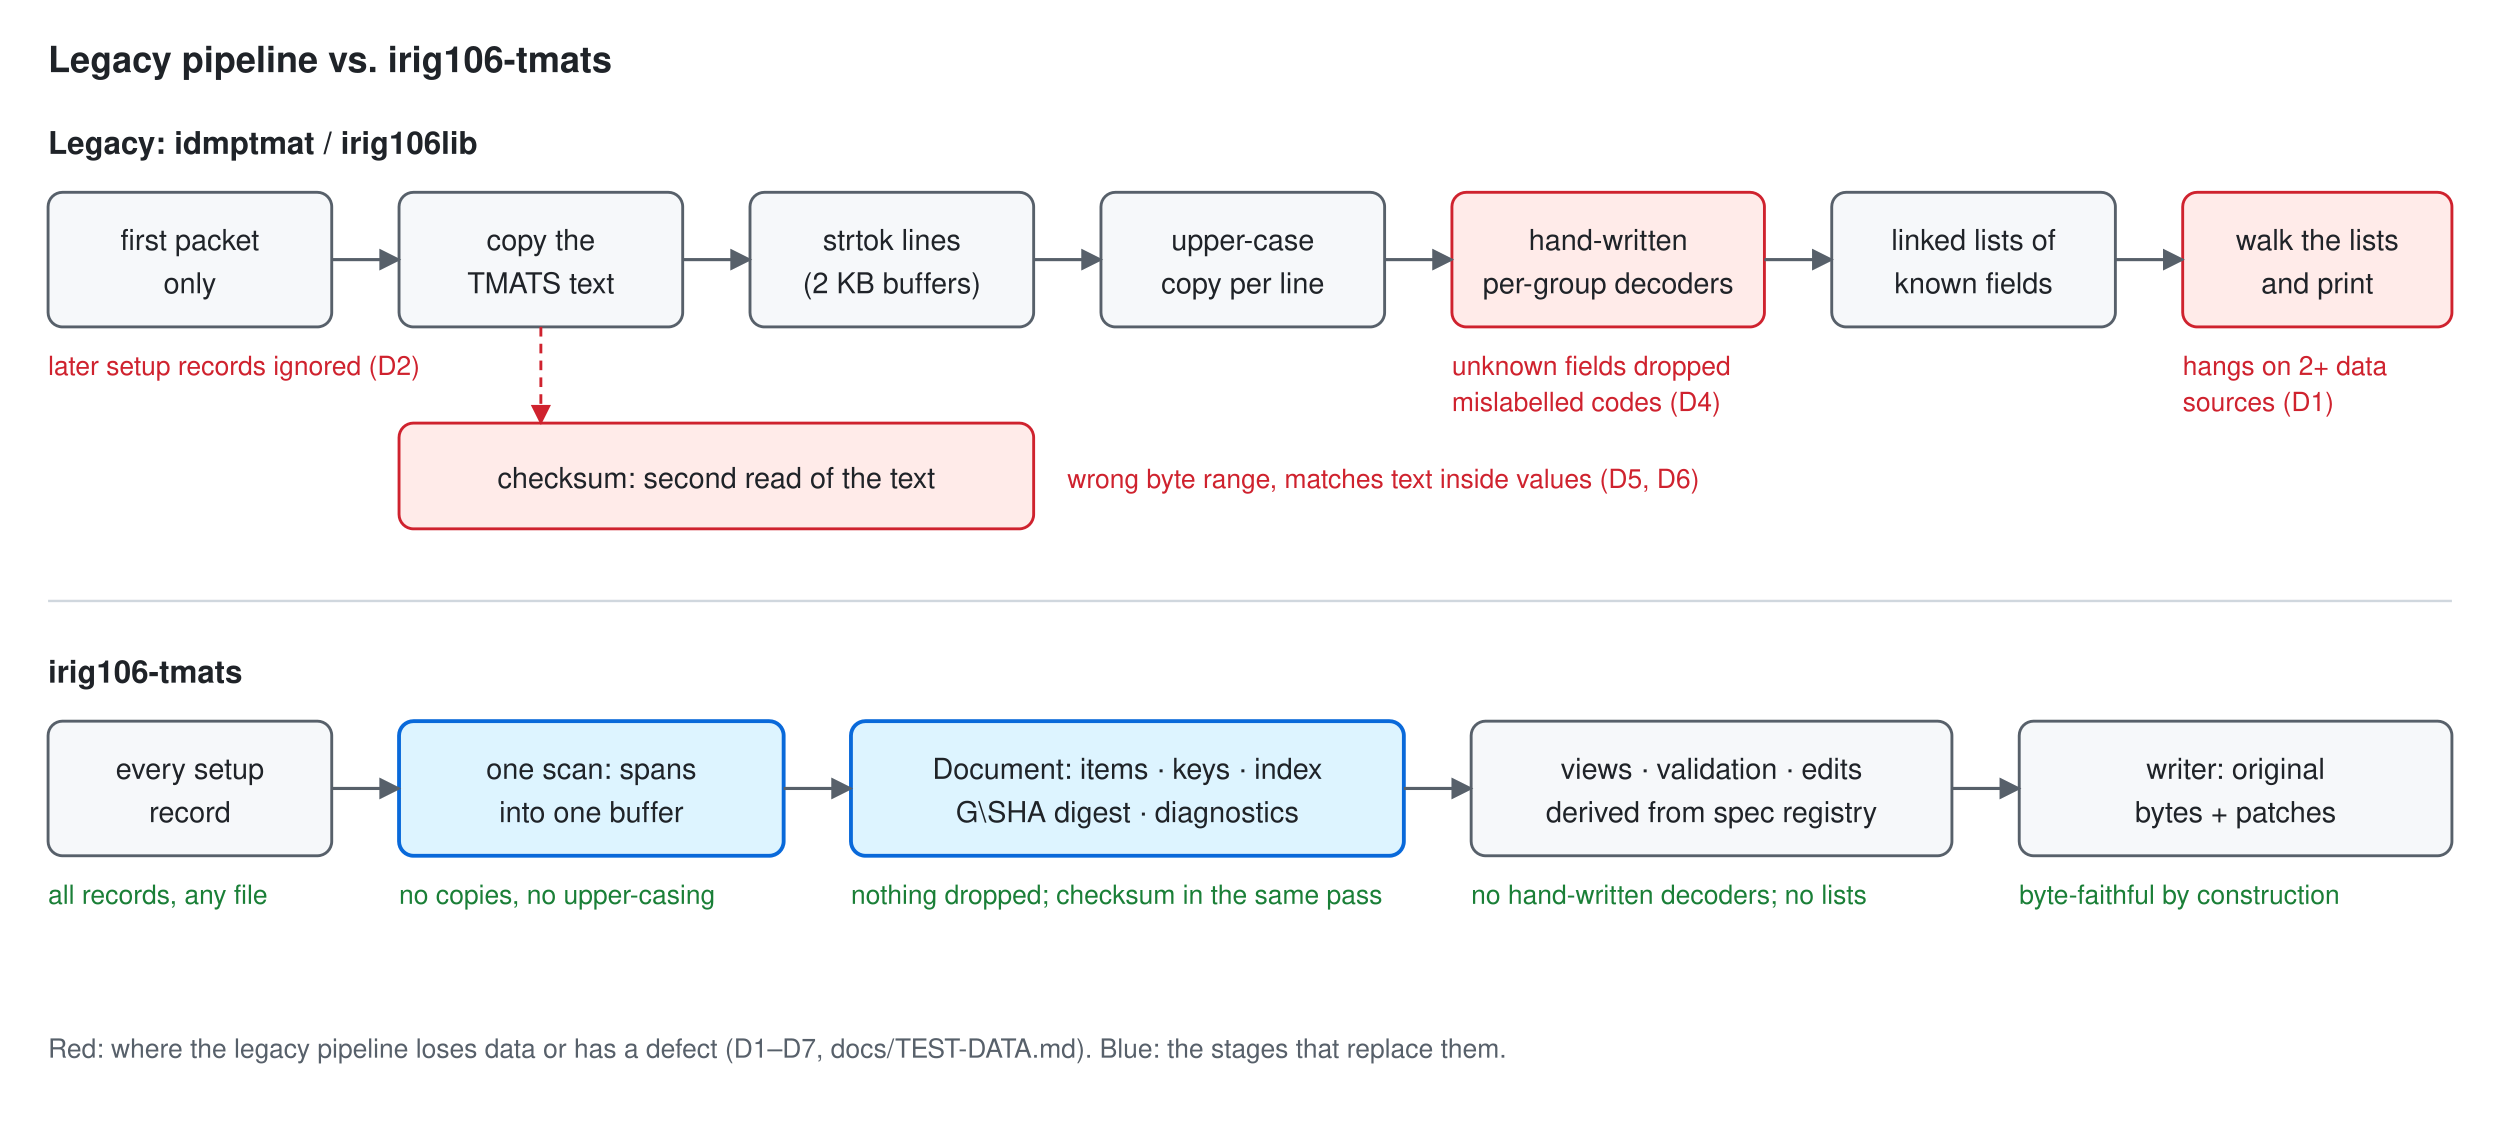
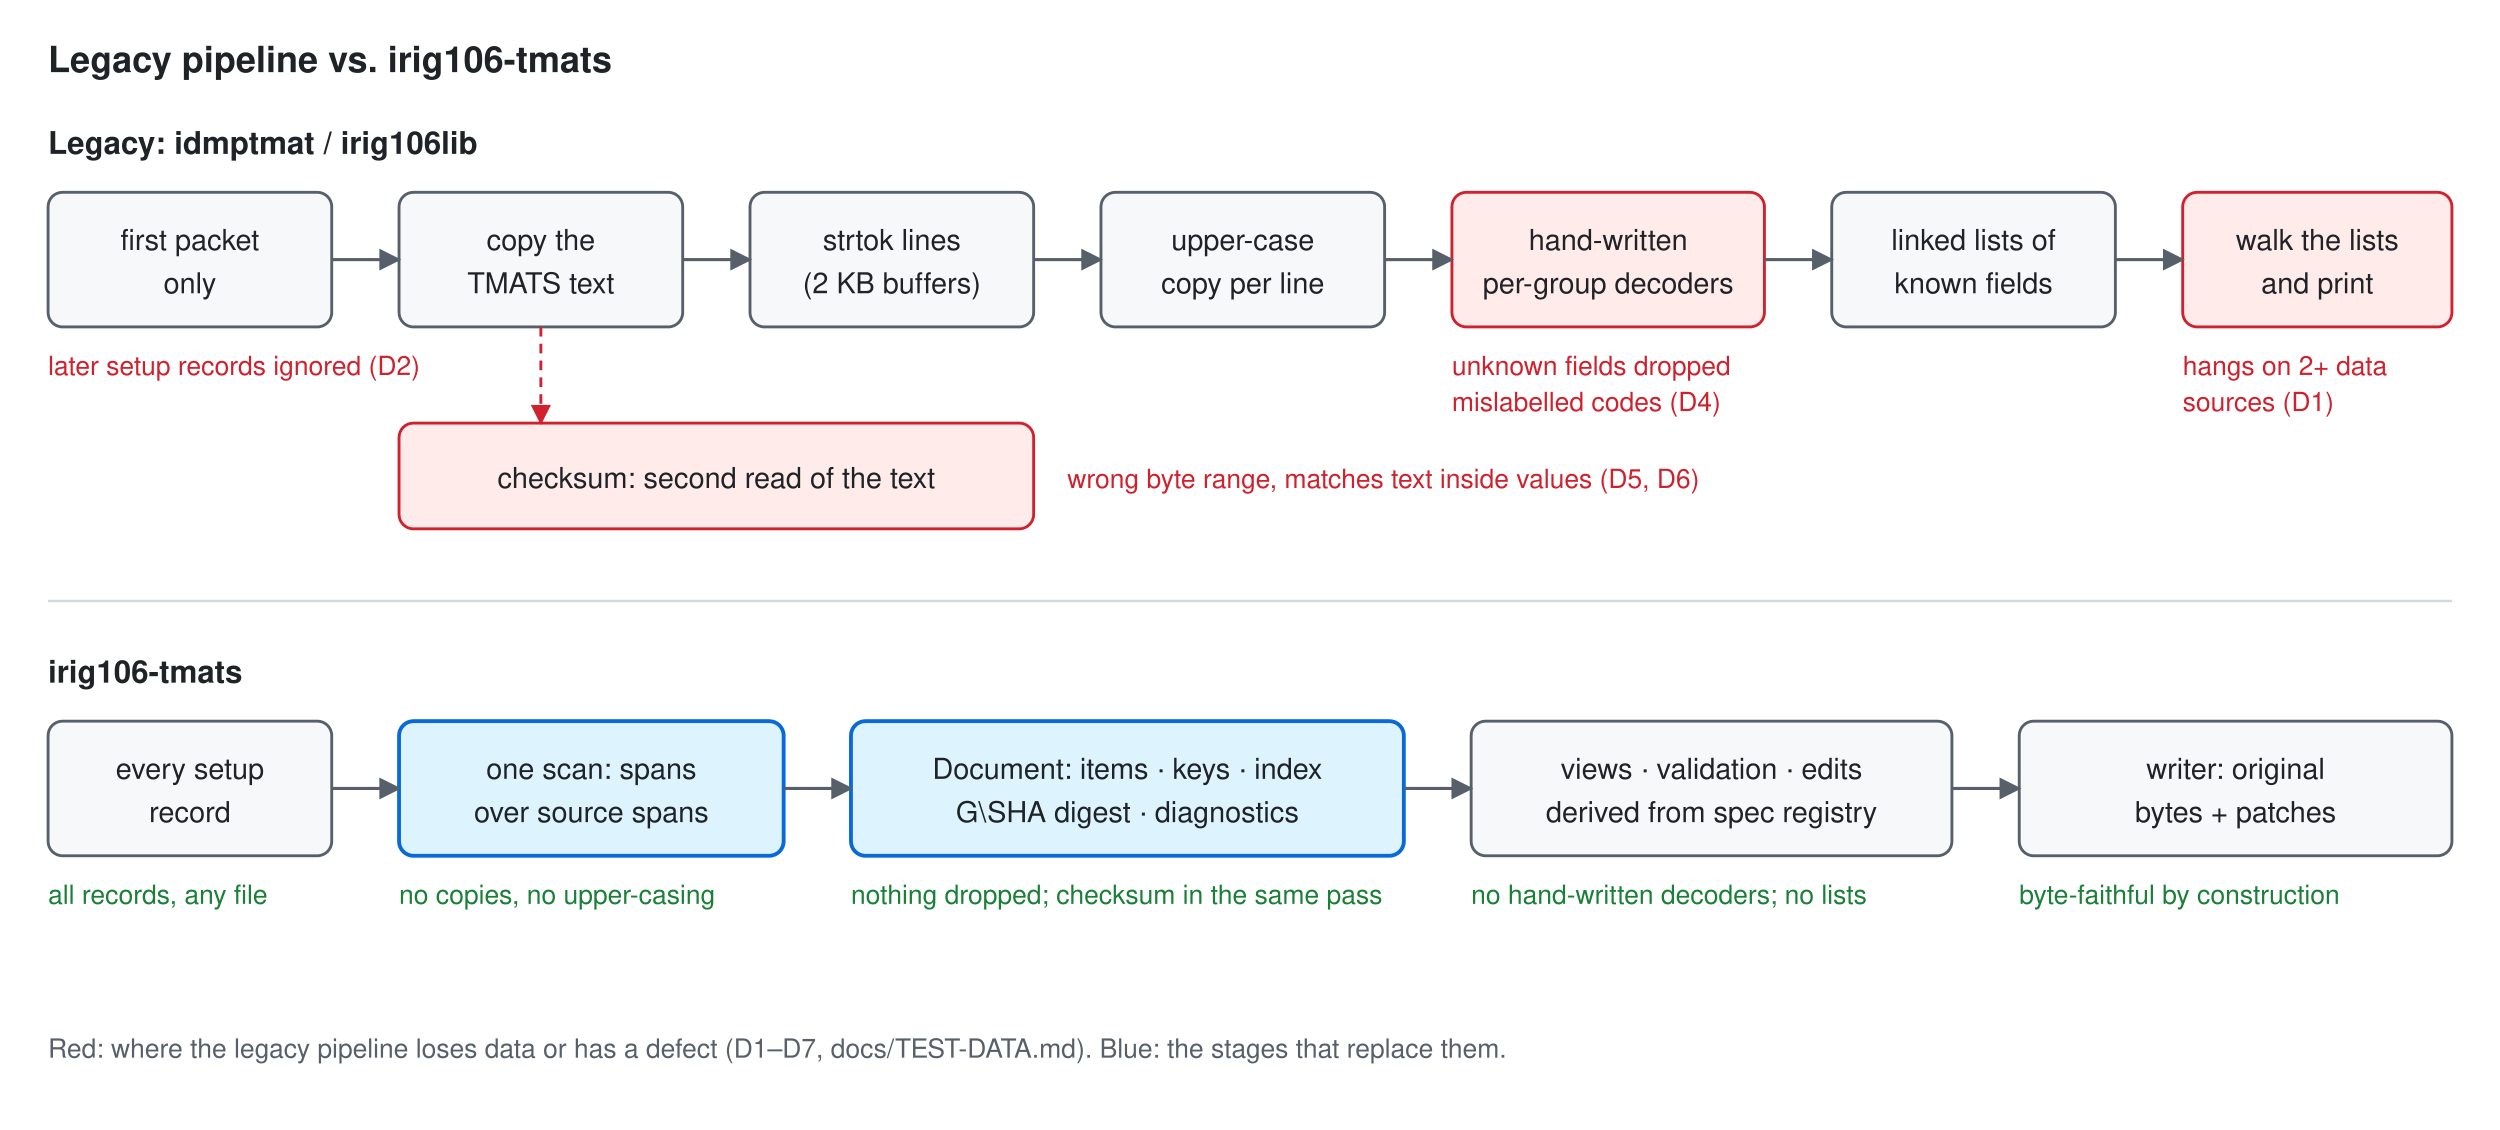
<svg xmlns="http://www.w3.org/2000/svg" viewBox="0 0 1040 470" role="img" aria-label="Legacy idmptmat and irig106lib pipeline compared with the irig106-tmats pipeline: the legacy path copies text several times, drops unknown fields in hand-written decoders, walks linked lists, and re-reads the text for the checksum; the new path scans once into a lossless document, computes the checksum in the same pass, and derives views, validation, and edits from the spec registry.">
  <style>
    text { font-family: -apple-system, "Segoe UI", Helvetica, Arial, sans-serif; font-size: 12px; fill: #1f2328; }
    .t { font-size: 15px; font-weight: 600; }
    .h { font-size: 13px; font-weight: 600; }
    .l { font-size: 11px; fill: #57606a; }
    .bad { font-size: 11px; fill: #cf222e; }
    .good { font-size: 11px; fill: #1a7f37; }
    .box { fill: #f6f8fa; stroke: #57606a; stroke-width: 1.2; }
    .badbox { fill: #ffebe9; stroke: #cf222e; stroke-width: 1.2; }
    .hl { fill: #ddf4ff; stroke: #0969da; stroke-width: 1.6; }
    .ln { stroke: #57606a; stroke-width: 1.3; fill: none; }
    .dl { stroke: #cf222e; stroke-width: 1.2; fill: none; stroke-dasharray: 4 3; }
    .sep { stroke: #d0d7de; stroke-width: 1; }
    .ah { fill: #57606a; } .ahr { fill: #cf222e; }
    @media (prefers-color-scheme: dark) {
      text { fill: #e6edf3; } .l { fill: #9198a1; } .bad { fill: #f85149; } .good { fill: #3fb950; }
      .box { fill: #161b22; stroke: #9198a1; } .badbox { fill: #3d1214; stroke: #f85149; }
      .hl { fill: #0c2d6b; stroke: #4493f8; } .ln { stroke: #9198a1; } .dl { stroke: #f85149; }
      .sep { stroke: #30363d; } .ah { fill: #9198a1; } .ahr { fill: #f85149; }
    }
  </style>
  <defs>
    <marker id="a" viewBox="0 0 10 10" refX="9" refY="5" markerWidth="7" markerHeight="7" orient="auto-start-reverse">
      <path class="ah" d="M0,0 L10,5 L0,10 z" />
    </marker>
    <marker id="r" viewBox="0 0 10 10" refX="9" refY="5" markerWidth="7" markerHeight="7" orient="auto-start-reverse">
      <path class="ahr" d="M0,0 L10,5 L0,10 z" />
    </marker>
  </defs>
  <text class="t" x="20" y="30">Legacy pipeline vs. irig106-tmats</text>
  <text class="h" x="20" y="64">Legacy: idmptmat / irig106lib</text>
  <rect class="box" x="20" y="80" width="118" height="56" rx="6" />
  <text x="79" y="104" text-anchor="middle">first packet</text>
  <text x="79" y="122" text-anchor="middle">only</text>
  <rect class="box" x="166" y="80" width="118" height="56" rx="6" />
  <text x="225" y="104" text-anchor="middle">copy the</text>
  <text x="225" y="122" text-anchor="middle">TMATS text</text>
  <rect class="box" x="312" y="80" width="118" height="56" rx="6" />
  <text x="371" y="104" text-anchor="middle">strtok lines</text>
  <text x="371" y="122" text-anchor="middle">(2 KB buffers)</text>
  <rect class="box" x="458" y="80" width="118" height="56" rx="6" />
  <text x="517" y="104" text-anchor="middle">upper-case</text>
  <text x="517" y="122" text-anchor="middle">copy per line</text>
  <rect class="badbox" x="604" y="80" width="130" height="56" rx="6" />
  <text x="669" y="104" text-anchor="middle">hand-written</text>
  <text x="669" y="122" text-anchor="middle">per-group decoders</text>
  <rect class="box" x="762" y="80" width="118" height="56" rx="6" />
  <text x="821" y="104" text-anchor="middle">linked lists of</text>
  <text x="821" y="122" text-anchor="middle">known fields</text>
  <rect class="badbox" x="908" y="80" width="112" height="56" rx="6" />
  <text x="964" y="104" text-anchor="middle">walk the lists</text>
  <text x="964" y="122" text-anchor="middle">and print</text>
  <path class="ln" d="M138,108 L166,108" marker-end="url(#a)" />
  <path class="ln" d="M284,108 L312,108" marker-end="url(#a)" />
  <path class="ln" d="M430,108 L458,108" marker-end="url(#a)" />
  <path class="ln" d="M576,108 L604,108" marker-end="url(#a)" />
  <path class="ln" d="M734,108 L762,108" marker-end="url(#a)" />
  <path class="ln" d="M880,108 L908,108" marker-end="url(#a)" />
  <rect class="badbox" x="166" y="176" width="264" height="44" rx="6" />
  <text x="298" y="203" text-anchor="middle">checksum: second read of the text</text>
  <path class="dl" d="M225,136 L225,176" marker-end="url(#r)" />
  <text class="bad" x="20" y="156">later setup records ignored (D2)</text>
  <text class="bad" x="444" y="203">wrong byte range, matches text inside values (D5, D6)</text>
  <text class="bad" x="604" y="156">unknown fields dropped</text>
  <text class="bad" x="604" y="171">mislabelled codes (D4)</text>
  <text class="bad" x="908" y="156">hangs on 2+ data</text>
  <text class="bad" x="908" y="171">sources (D1)</text>
  <line class="sep" x1="20" y1="250" x2="1020" y2="250" />
  <text class="h" x="20" y="284">irig106-tmats</text>
  <rect class="box" x="20" y="300" width="118" height="56" rx="6" />
  <text x="79" y="324" text-anchor="middle">every setup</text>
  <text x="79" y="342" text-anchor="middle">record</text>
  <rect class="hl" x="166" y="300" width="160" height="56" rx="6" />
  <text x="246" y="324" text-anchor="middle">one scan: spans</text>
-   <text x="246" y="342" text-anchor="middle">into one buffer</text>
+   <text x="246" y="342" text-anchor="middle">over source spans</text>
  <rect class="hl" x="354" y="300" width="230" height="56" rx="6" />
  <text x="469" y="324" text-anchor="middle">Document: items · keys · index</text>
  <text x="469" y="342" text-anchor="middle">G\SHA digest · diagnostics</text>
  <rect class="box" x="612" y="300" width="200" height="56" rx="6" />
  <text x="712" y="324" text-anchor="middle">views · validation · edits</text>
  <text x="712" y="342" text-anchor="middle">derived from spec registry</text>
  <rect class="box" x="840" y="300" width="180" height="56" rx="6" />
  <text x="930" y="324" text-anchor="middle">writer: original</text>
  <text x="930" y="342" text-anchor="middle">bytes + patches</text>
  <path class="ln" d="M138,328 L166,328" marker-end="url(#a)" />
  <path class="ln" d="M326,328 L354,328" marker-end="url(#a)" />
  <path class="ln" d="M584,328 L612,328" marker-end="url(#a)" />
  <path class="ln" d="M812,328 L840,328" marker-end="url(#a)" />
  <text class="good" x="20" y="376">all records, any file</text>
  <text class="good" x="166" y="376">no copies, no upper-casing</text>
  <text class="good" x="354" y="376">nothing dropped; checksum in the same pass</text>
  <text class="good" x="612" y="376">no hand-written decoders; no lists</text>
  <text class="good" x="840" y="376">byte-faithful by construction</text>
  <text class="l" x="20" y="440">Red: where the legacy pipeline loses data or has a defect (D1–D7, docs/TEST-DATA.md). Blue: the stages that replace them.</text>
</svg>
